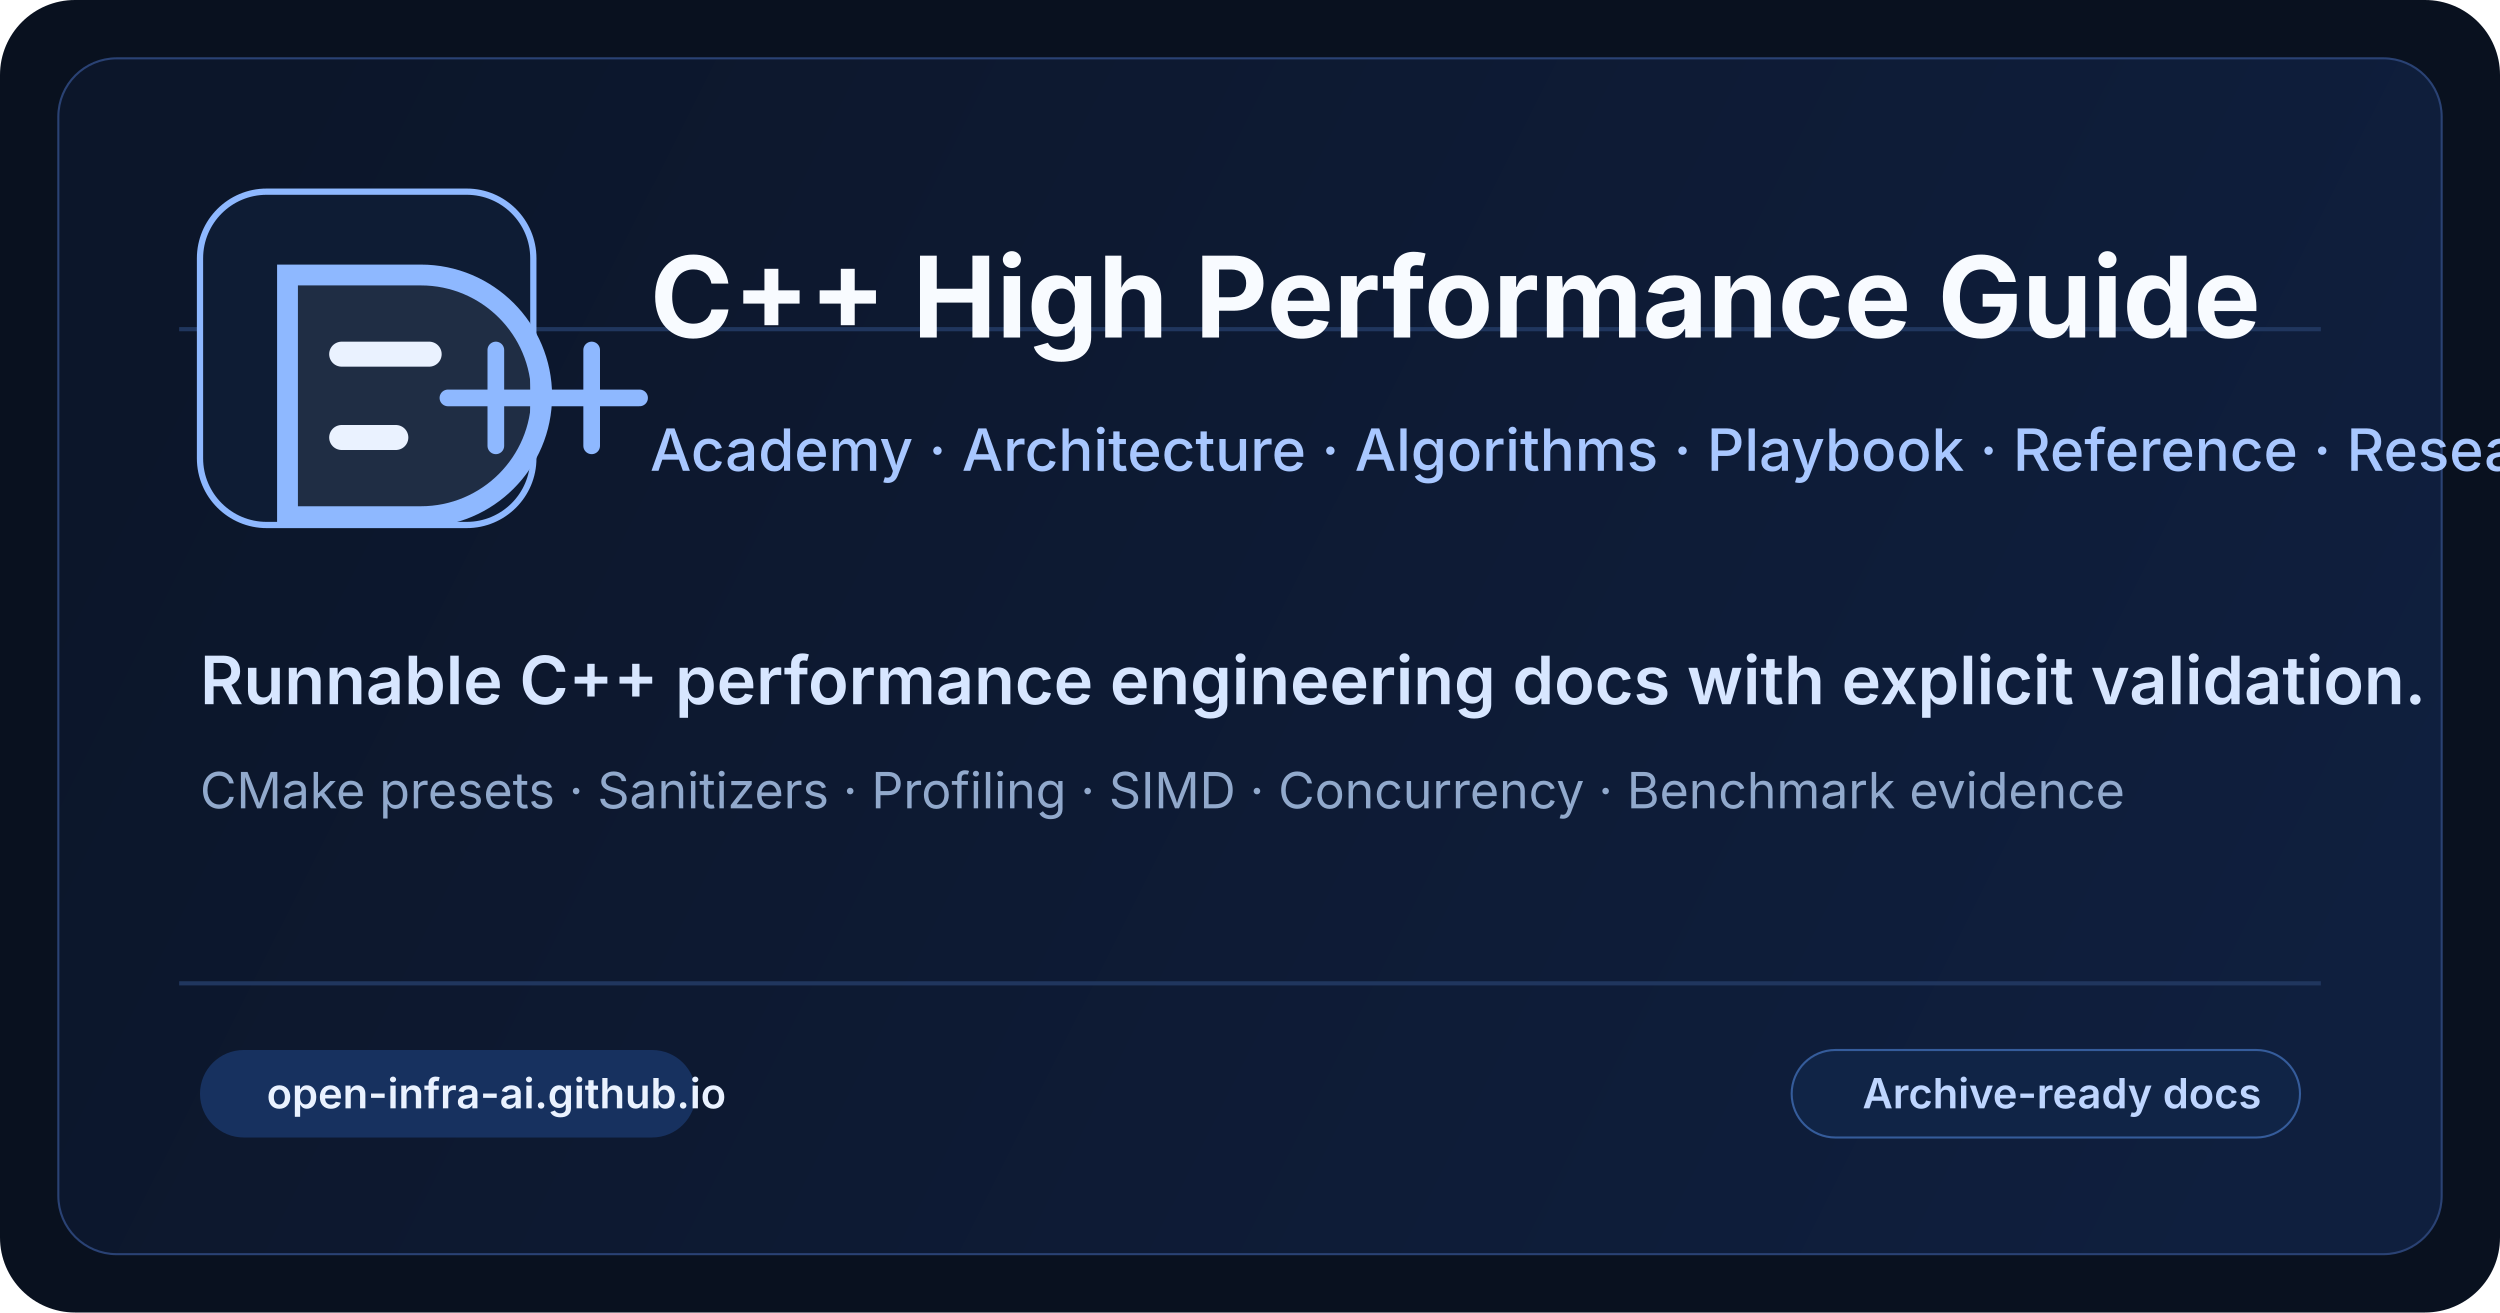
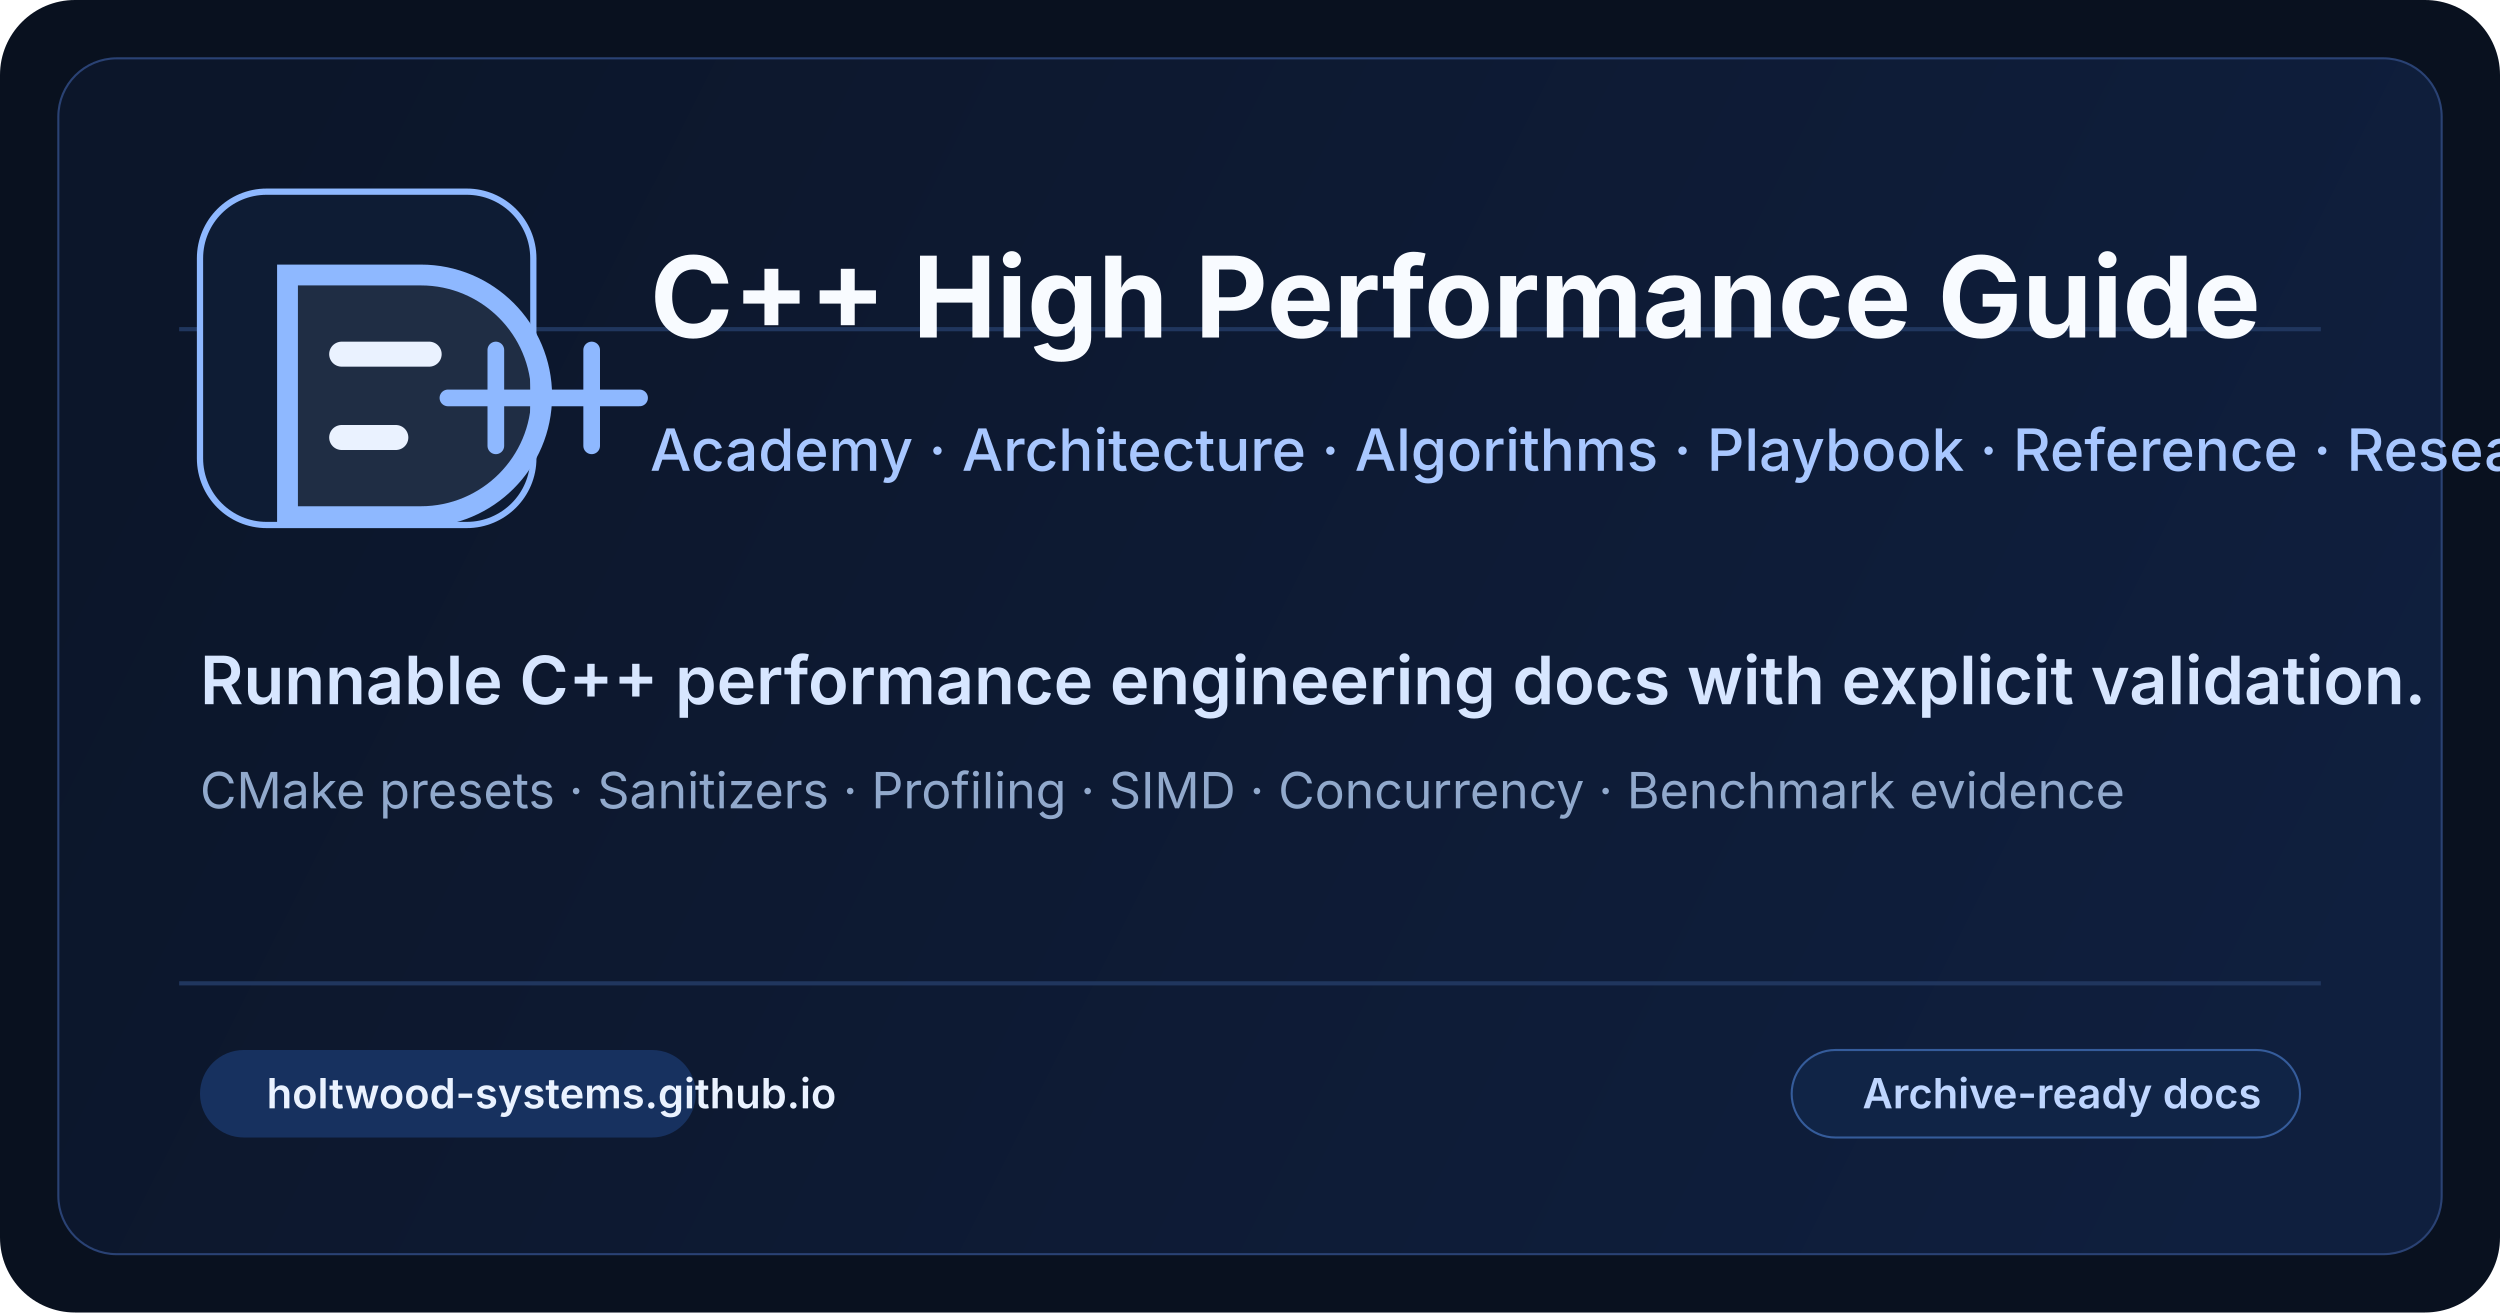
<svg xmlns="http://www.w3.org/2000/svg" width="1200" height="630" viewBox="0 0 1200 630" fill="none" role="img" aria-labelledby="og-title og-desc">
  <rect width="1200" height="630" rx="36" fill="#09111F" />
  <rect x="28" y="28" width="1144" height="574" rx="28" fill="url(#surface)" stroke="#2A4274" />
  <path d="M86 158H1114" stroke="#20365E" stroke-width="2" />
  <path d="M86 472H1114" stroke="#20365E" stroke-width="2" />
  <rect x="96" y="92" width="160" height="160" rx="32" fill="#0E1C34" stroke="#8EB8FF" stroke-width="3" />
  <path d="M138 132H202C234.033 132 260 157.967 260 190C260 222.033 234.033 248 202 248H138V132Z" fill="#EAF2FF" fill-opacity="0.08" stroke="#8EB8FF" stroke-width="10" />
  <path d="M164 170H206" stroke="#EAF2FF" stroke-width="12" stroke-linecap="round" />
  <path d="M164 210H190" stroke="#EAF2FF" stroke-width="12" stroke-linecap="round" />
  <path d="M238 168V214" stroke="#8EB8FF" stroke-width="8" stroke-linecap="round" />
  <path d="M215 191H261" stroke="#8EB8FF" stroke-width="8" stroke-linecap="round" />
  <path d="M284 168V214" stroke="#8EB8FF" stroke-width="8" stroke-linecap="round" />
  <path d="M261 191H307" stroke="#8EB8FF" stroke-width="8" stroke-linecap="round" />
  <text x="312" y="162" fill="#F8FBFF" font-family="Inter, Arial, sans-serif" font-size="54" font-weight="700">C++ High Performance Guide</text>
  <text x="312" y="226" fill="#A8C7FF" font-family="Inter, Arial, sans-serif" font-size="28" font-weight="500">Academy · Architecture · Algorithms · Playbook · Reference · Research</text>
  <text x="96" y="338" fill="#D7E6FF" font-family="Inter, Arial, sans-serif" font-size="32" font-weight="600">Runnable C++ performance engineering docs with explicit validation.</text>
  <text x="96" y="388" fill="#91A9CC" font-family="Inter, Arial, sans-serif" font-size="24">CMake presets · Sanitizers · Profiling · SIMD · Concurrency · Benchmark evidence</text>
  <rect x="96" y="504" width="238" height="42" rx="21" fill="#17315F" />
-   <text x="128" y="532" fill="#EAF2FF" font-family="Inter, Arial, sans-serif" font-size="20" font-weight="600">open-infra-ai.github.io</text>
+   <text x="128" y="532" fill="#EAF2FF" font-family="Inter, Arial, sans-serif" font-size="20" font-weight="600">holtwood-systems.github.io</text>
  <rect x="860" y="504" width="244" height="42" rx="21" fill="#102446" stroke="#355C9B" />
  <text x="894" y="532" fill="#BFD6FF" font-family="Inter, Arial, sans-serif" font-size="20" font-weight="600">Archive-ready docs</text>
  <defs>
    <linearGradient id="surface" x1="120" y1="72" x2="1088" y2="558" gradientUnits="userSpaceOnUse">
      <stop stop-color="#0C162A" />
      <stop offset="1" stop-color="#0F1F3E" />
    </linearGradient>
  </defs>
</svg>
